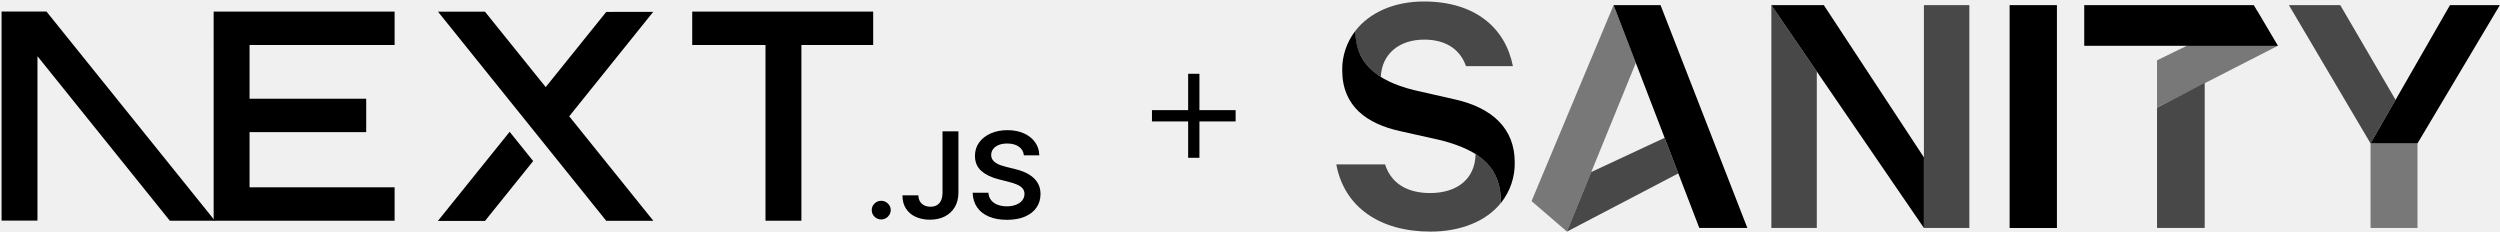
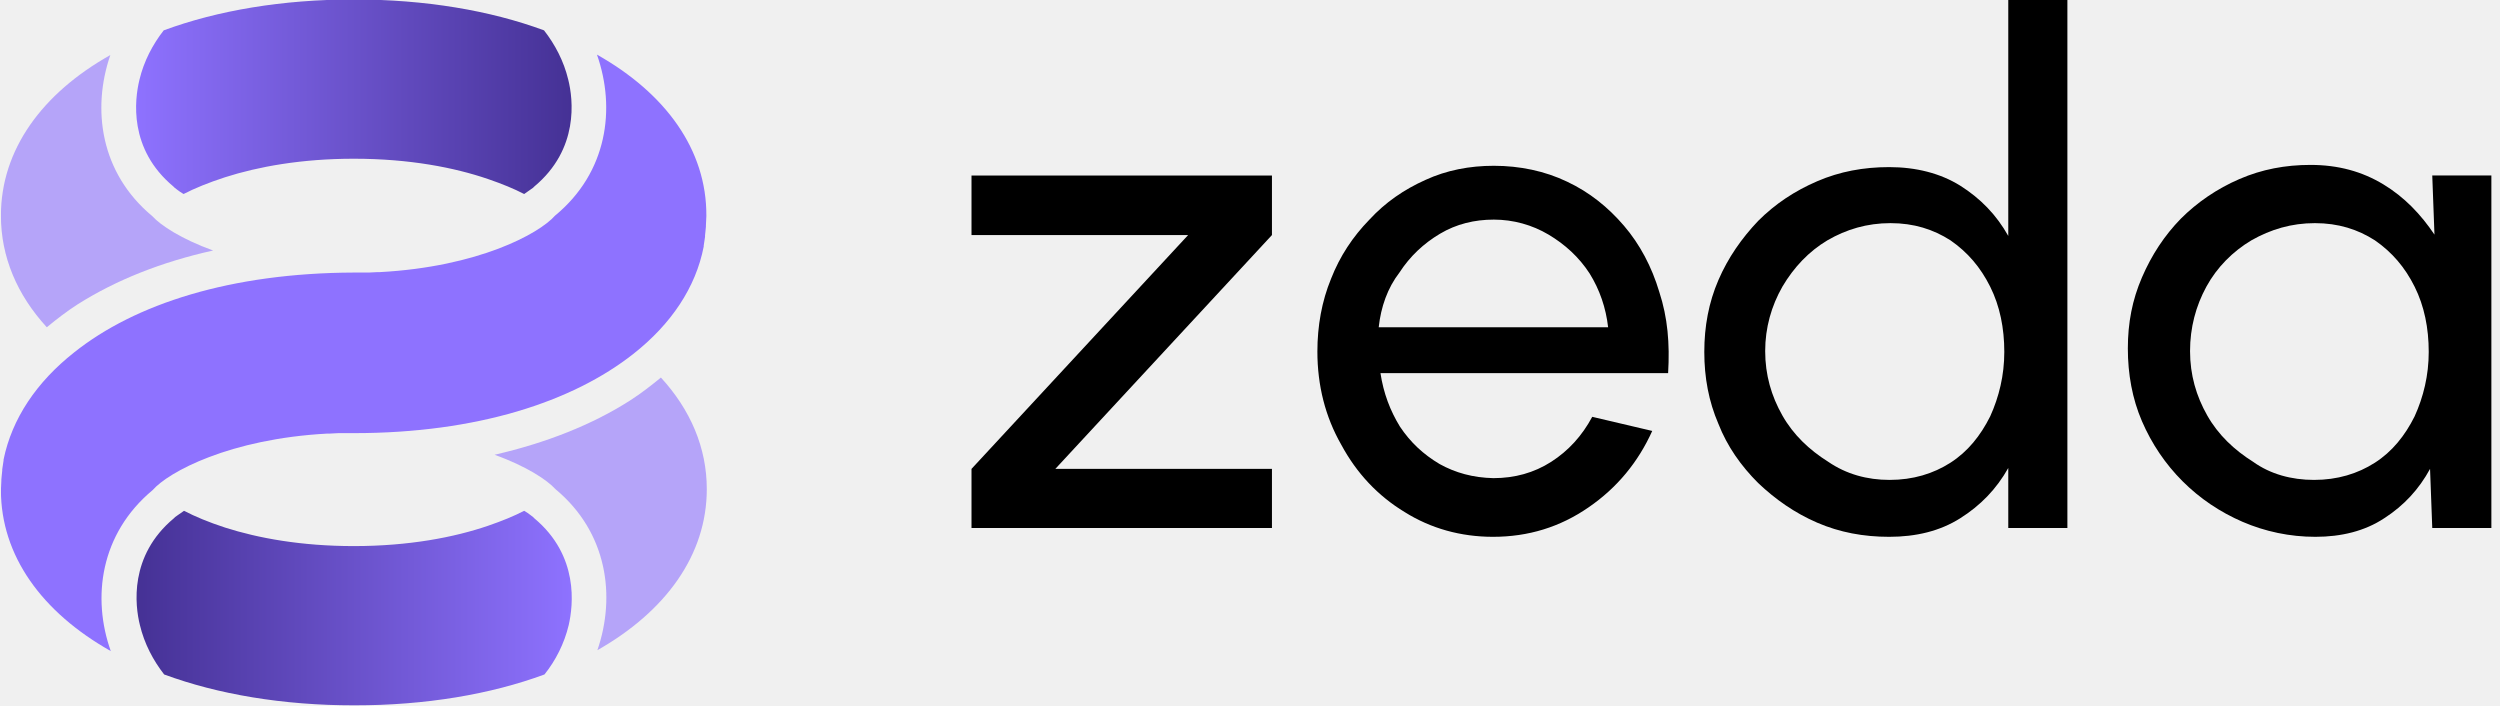
- <svg xmlns="http://www.w3.org/2000/svg" width="1521" height="141" viewBox="0 0 1521 141">
-   <path id="path1" fill="#000000" fill-rule="evenodd" stroke="none" d="M 729.734 67.013 L 729.734 44.894 L 722.866 44.894 L 722.866 67.013 L 700.848 67.013 L 700.848 73.881 L 722.866 73.881 L 722.866 96 L 729.734 96 L 729.734 73.881 L 751.752 73.881 L 751.752 67.013 Z" />
-   <g id="next">
-     <path id="Path" fill="#000000" stroke="none" d="M 421.149 7.053 L 531.248 7.053 L 531.248 27.374 L 487.572 27.374 L 487.572 134.282 L 465.733 134.282 L 465.733 27.374 L 421.149 27.374 L 421.149 7.053 Z" />
-     <path id="path2" fill="#000000" stroke="none" d="M 240.078 7.053 L 240.078 27.374 L 151.826 27.374 L 151.826 60.065 L 222.798 60.065 L 222.798 80.387 L 151.826 80.387 L 151.826 113.961 L 240.078 113.961 L 240.078 134.282 L 129.988 134.282 L 129.988 27.374 L 129.979 27.374 L 129.979 7.053 L 240.078 7.053 Z" />
-     <path id="path3" fill="#000000" stroke="none" d="M 295.053 7.106 L 266.475 7.106 L 368.838 134.336 L 397.5 134.336 L 346.312 70.765 L 397.418 7.203 L 368.838 7.247 L 332.003 52.994 L 295.053 7.106 Z" />
-     <path id="path4" fill="#000000" stroke="none" d="M 324.38 97.987 L 310.068 80.192 L 266.393 134.433 L 295.053 134.433 L 324.38 97.987 Z" />
-     <path id="path5" fill="#000000" fill-rule="evenodd" stroke="none" d="M 130.754 134.282 L 28.253 7 L 0.956 7 L 0.956 134.229 L 22.793 134.229 L 22.793 34.195 L 103.32 134.282 L 130.754 134.282 Z" />
-     <path id="path6" fill="#000000" stroke="none" d="M 536.157 133.505 C 534.557 133.505 533.197 132.951 532.058 131.843 C 530.919 130.735 530.356 129.394 530.37 127.804 C 530.356 126.259 530.919 124.932 532.058 123.824 C 533.197 122.716 534.557 122.162 536.157 122.162 C 537.695 122.162 539.041 122.716 540.18 123.824 C 541.335 124.932 541.911 126.259 541.927 127.804 C 541.911 128.854 541.645 129.816 541.112 130.677 C 540.565 131.552 539.871 132.237 538.996 132.733 C 538.138 133.243 537.191 133.505 536.157 133.505 Z" />
-     <path id="path7" fill="#000000" stroke="none" d="M 573.429 79.907 L 583.106 79.907 L 583.106 117.19 C 583.092 120.616 582.35 123.547 580.902 126.011 C 579.437 128.475 577.409 130.356 574.806 131.683 C 572.216 132.995 569.182 133.666 565.735 133.666 C 562.583 133.666 559.757 133.097 557.242 131.989 C 554.726 130.881 552.729 129.219 551.264 127.032 C 549.784 124.844 549.058 122.118 549.058 118.852 L 558.751 118.852 C 558.766 120.281 559.092 121.52 559.712 122.555 C 560.333 123.591 561.192 124.378 562.287 124.932 C 563.396 125.486 564.67 125.763 566.104 125.763 C 567.658 125.763 568.99 125.442 570.07 124.786 C 571.149 124.144 571.979 123.182 572.556 121.899 C 573.118 120.631 573.415 119.056 573.429 117.19 L 573.429 79.907 Z" />
-     <path id="path8" fill="#000000" stroke="none" d="M 622.923 94.488 C 622.687 92.228 621.651 90.464 619.846 89.21 C 618.025 87.941 615.673 87.314 612.787 87.314 C 610.761 87.314 609.015 87.62 607.565 88.218 C 606.115 88.831 604.99 89.647 604.22 90.682 C 603.452 91.718 603.067 92.899 603.036 94.226 C 603.036 95.334 603.302 96.296 603.821 97.098 C 604.339 97.914 605.034 98.6 605.937 99.154 C 606.824 99.722 607.815 100.189 608.897 100.568 C 609.991 100.947 611.086 101.268 612.181 101.53 L 617.226 102.77 C 619.254 103.236 621.222 103.863 623.101 104.665 C 624.98 105.452 626.682 106.459 628.175 107.669 C 629.671 108.879 630.854 110.337 631.727 112.043 C 632.6 113.749 633.044 115.746 633.044 118.05 C 633.044 121.156 632.245 123.882 630.631 126.244 C 629.019 128.592 626.696 130.429 623.648 131.756 C 620.614 133.068 616.945 133.739 612.625 133.739 C 608.452 133.739 604.812 133.097 601.75 131.814 C 598.672 130.546 596.274 128.679 594.543 126.23 C 592.812 123.78 591.88 120.791 591.747 117.277 L 601.336 117.277 C 601.469 119.114 602.061 120.645 603.067 121.885 C 604.087 123.109 605.419 124.013 607.047 124.626 C 608.69 125.224 610.523 125.53 612.551 125.53 C 614.667 125.53 616.531 125.209 618.144 124.582 C 619.742 123.955 620.999 123.08 621.903 121.943 C 622.82 120.82 623.279 119.493 623.293 117.977 C 623.279 116.592 622.864 115.44 622.065 114.536 C 621.251 113.632 620.127 112.874 618.691 112.262 C 617.242 111.649 615.554 111.095 613.631 110.614 L 607.506 109.068 C 603.081 107.946 599.574 106.24 597.014 103.951 C 594.44 101.662 593.167 98.629 593.167 94.823 C 593.167 91.703 594.025 88.962 595.758 86.614 C 597.472 84.267 599.826 82.444 602.8 81.147 C 605.789 79.835 609.163 79.193 612.92 79.193 C 616.738 79.193 620.082 79.835 622.968 81.147 C 625.852 82.444 628.118 84.252 629.759 86.556 C 631.402 88.86 632.26 91.499 632.305 94.488 L 622.923 94.488 Z" />
+ <svg xmlns="http://www.w3.org/2000/svg" width="340" height="96" viewBox="0 0 340 96" fill="none">
+   <mask id="mask0_1262_2777" style="mask-type:luminance" maskUnits="userSpaceOnUse" x="0" y="0" width="340" height="96">
+     <path d="M339.125 0H0.125V96H339.125V0Z" fill="white" />
+   </mask>
+   <g mask="url(#mask0_1262_2777)">
+     <path d="M72.666 70.488L72.546 70.368L72.486 70.308C72.366 70.248 72.006 69.888 71.286 69.468C69.906 70.188 68.286 70.848 66.366 71.508C61.806 73.068 55.626 74.268 48.126 74.268C40.986 74.268 35.106 73.188 30.606 71.748C28.386 71.028 26.526 70.248 25.026 69.468C24.306 69.948 23.946 70.248 23.826 70.308L23.706 70.428L23.646 70.488C17.526 75.588 18.366 82.368 19.026 85.008C19.626 87.528 20.826 89.808 22.326 91.728C29.646 94.428 38.466 95.928 48.186 95.928C57.906 95.928 66.726 94.428 74.046 91.728C75.546 89.868 76.746 87.528 77.346 85.008C77.946 82.368 78.786 75.588 72.666 70.488Z" fill="url(#paint0_linear_1262_2777)" />
+     <path opacity="0.6" d="M96.124 66.527C96.124 60.887 93.904 55.727 89.884 51.347C88.564 52.427 87.184 53.507 85.684 54.467C80.524 57.767 74.284 60.227 67.264 61.847C71.584 63.407 74.404 65.267 75.544 66.527C82.624 72.407 83.764 81.107 81.244 88.427C90.544 83.147 96.124 75.467 96.124 66.527Z" fill="#8E72FF" />
+     <path d="M18.965 10.847C18.305 13.547 17.465 20.267 23.585 25.367L23.705 25.487L23.765 25.547C23.885 25.607 24.245 25.967 24.965 26.387C26.465 25.607 28.385 24.827 30.605 24.107C35.105 22.667 40.985 21.587 48.125 21.587C55.685 21.587 61.805 22.787 66.365 24.347C68.285 25.007 69.905 25.667 71.285 26.387C72.005 25.907 72.365 25.607 72.485 25.547L72.605 25.427L72.665 25.367C78.785 20.267 77.945 13.487 77.285 10.847C76.685 8.327 75.485 6.047 73.985 4.127C66.665 1.427 57.845 -0.073 48.125 -0.073C38.405 -0.073 29.585 1.427 22.265 4.127C20.765 6.047 19.565 8.327 18.965 10.847Z" fill="url(#paint1_linear_1262_2777)" />
+     <path d="M81.185 7.427C83.765 14.747 82.625 23.447 75.485 29.327C73.325 31.787 65.045 36.287 51.665 37.007C51.545 37.007 51.485 37.007 51.365 37.007C50.945 37.007 50.585 37.067 50.165 37.067C49.985 37.067 49.865 37.067 49.685 37.067C49.145 37.067 48.605 37.067 48.125 37.067C31.385 37.127 18.365 41.327 10.085 47.927C4.985 51.947 1.625 56.927 0.485 62.507C0.485 62.567 0.485 62.567 0.485 62.627C0.425 63.047 0.365 63.407 0.305 63.827C0.305 63.887 0.305 63.947 0.305 64.007C0.245 64.367 0.245 64.787 0.185 65.207C0.185 65.267 0.185 65.327 0.185 65.387C0.185 65.807 0.125 66.227 0.125 66.647C0.125 75.587 5.705 83.267 15.065 88.547C12.485 81.287 13.625 72.587 20.765 66.647C22.925 64.187 31.205 59.687 44.525 58.967C44.645 58.967 44.765 58.967 44.885 58.967C45.245 58.967 45.605 58.907 46.025 58.907C46.205 58.907 46.385 58.907 46.565 58.907C47.045 58.907 47.465 58.907 47.945 58.907C48.005 58.907 48.065 58.907 48.125 58.907C64.865 58.907 77.885 54.647 86.165 48.107C91.265 44.087 94.625 39.107 95.705 33.527C95.705 33.467 95.705 33.467 95.705 33.407C95.765 32.987 95.825 32.627 95.885 32.207C95.885 32.147 95.885 32.087 95.885 32.027C95.945 31.667 95.945 31.247 96.005 30.827C96.005 30.767 96.005 30.707 96.005 30.647C96.005 30.227 96.065 29.807 96.065 29.387C96.125 20.387 90.545 12.707 81.185 7.427Z" fill="#8E72FF" />
+     <path opacity="0.6" d="M28.985 34.067C24.665 32.507 21.845 30.647 20.705 29.387C13.625 23.507 12.485 14.807 15.005 7.487C5.705 12.707 0.125 20.387 0.125 29.327C0.125 34.967 2.345 40.127 6.365 44.507C7.685 43.427 9.065 42.347 10.565 41.387C15.785 38.087 21.965 35.627 28.985 34.067Z" fill="#8E72FF" />
+     <path d="M172.985 31.968L143.525 63.768H172.985V71.808H132.125V63.768L161.585 31.968H132.125V23.868H172.985V31.968Z" fill="black" />
+     <path d="M203.044 73.007C198.664 73.007 194.584 71.867 191.044 69.647C187.384 67.427 184.504 64.367 182.404 60.467C180.244 56.687 179.164 52.427 179.164 47.807C179.164 44.327 179.764 40.967 181.024 37.907C182.224 34.847 183.964 32.207 186.244 29.867C188.404 27.527 190.924 25.787 193.864 24.467C196.744 23.147 199.864 22.547 203.164 22.547C206.704 22.547 210.124 23.267 213.124 24.707C216.184 26.147 218.704 28.187 220.864 30.707C223.024 33.227 224.644 36.287 225.664 39.707C226.804 43.187 227.104 46.727 226.864 50.747H187.744C188.164 53.507 189.064 55.847 190.384 58.007C191.824 60.167 193.564 61.787 195.784 63.107C197.944 64.307 200.344 64.967 203.104 65.027C205.984 65.027 208.624 64.307 210.964 62.807C213.304 61.307 215.164 59.267 216.544 56.687L224.704 58.607C222.784 62.867 219.904 66.347 216.064 68.987C212.164 71.687 207.844 73.007 203.044 73.007ZM187.504 44.507H218.704C218.404 41.867 217.564 39.407 216.184 37.187C214.744 34.967 212.824 33.227 210.604 31.907C208.384 30.587 205.804 29.867 203.164 29.867C200.524 29.867 198.064 30.467 195.844 31.787C193.624 33.107 191.764 34.847 190.324 37.067C188.704 39.167 187.804 41.747 187.504 44.507Z" fill="black" />
+     <path d="M273.125 -0.073H281.165V71.807H273.125V63.647C271.505 66.527 269.345 68.747 266.585 70.487C263.825 72.227 260.585 73.007 256.925 73.007C253.445 73.007 250.205 72.407 247.145 71.087C244.085 69.767 241.445 67.907 239.105 65.687C236.765 63.347 234.905 60.707 233.705 57.647C232.385 54.587 231.785 51.347 231.785 47.867C231.785 44.387 232.385 41.147 233.705 38.087C235.025 35.027 236.885 32.387 239.105 30.047C241.445 27.707 244.085 25.967 247.145 24.647C250.205 23.327 253.445 22.727 256.925 22.727C260.585 22.727 263.885 23.567 266.585 25.247C269.345 26.987 271.505 29.207 273.125 32.087V-0.073ZM256.985 65.267C260.165 65.267 262.925 64.427 265.265 62.927C267.605 61.427 269.345 59.267 270.665 56.627C271.865 53.987 272.585 51.047 272.585 47.867C272.585 44.627 271.985 41.627 270.665 38.987C269.345 36.347 267.605 34.307 265.265 32.687C262.925 31.187 260.285 30.347 257.105 30.347C253.925 30.347 251.105 31.187 248.525 32.687C246.005 34.187 243.965 36.347 242.405 38.987C240.905 41.627 240.065 44.567 240.065 47.747C240.065 50.987 240.905 53.867 242.405 56.507C243.905 59.147 246.065 61.187 248.645 62.807C251.105 64.487 253.925 65.267 256.985 65.267Z" fill="black" />
+     <path d="M330.787 23.867H338.827V71.807H330.787L330.487 63.767C328.987 66.527 326.947 68.747 324.247 70.487C321.607 72.227 318.427 73.007 314.887 73.007C311.407 73.007 308.047 72.287 304.987 70.967C301.927 69.647 299.167 67.787 296.827 65.447C294.487 63.107 292.627 60.347 291.307 57.287C289.987 54.227 289.387 50.867 289.387 47.387C289.387 43.907 289.987 40.787 291.307 37.727C292.627 34.667 294.367 32.027 296.587 29.747C298.807 27.527 301.507 25.667 304.567 24.347C307.627 23.027 310.807 22.427 314.227 22.427C318.007 22.427 321.247 23.327 324.127 25.067C327.007 26.807 329.227 29.147 331.087 31.907L330.787 23.867ZM314.707 65.267C317.887 65.267 320.647 64.427 322.987 62.927C325.327 61.427 327.067 59.267 328.387 56.627C329.587 53.987 330.307 51.047 330.307 47.867C330.307 44.627 329.707 41.627 328.387 38.987C327.067 36.347 325.327 34.307 322.987 32.687C320.647 31.187 318.007 30.347 314.827 30.347C311.647 30.347 308.827 31.187 306.187 32.687C303.667 34.187 301.507 36.347 300.067 38.987C298.627 41.627 297.847 44.567 297.847 47.747C297.847 50.987 298.687 53.867 300.187 56.507C301.687 59.147 303.847 61.187 306.427 62.807C308.767 64.487 311.647 65.267 314.707 65.267Z" fill="black" />
  </g>
-   <g id="sanity">
-     <path id="path9" fill="#000000" stroke="none" opacity="0.7" d="M 1341.334 50.482 L 1341.334 138.687 L 1312.343 138.687 L 1312.343 65.541 L 1341.334 50.482 Z" />
-     <path id="path10" fill="#000000" stroke="none" opacity="0.7" d="M 953.346 140.905 L 1021.095 105.482 L 1012.743 83.848 L 968.14 104.648 L 953.346 140.905 Z" />
-     <path id="path11" fill="#000000" stroke="none" opacity="0.5" d="M 1312.343 65.466 L 1385.843 27.853 L 1373.424 6.851 L 1312.343 36.701 L 1312.343 65.466 Z" />
-     <path id="path12" fill="#000000" stroke="none" opacity="0.7" d="M 1105.342 43.497 L 1105.342 138.687 L 1077.696 138.687 L 1077.696 3.123 L 1105.342 43.497 Z" />
-     <path id="path13" fill="#000000" stroke="none" opacity="0.5" d="M 995.237 38.235 L 953.346 140.905 L 931.801 122.358 L 981.714 3.123 L 995.237 38.235 Z" />
-     <path id="path14" fill="#000000" stroke="none" d="M 981.714 3.123 L 1010.272 3.123 L 1063.092 138.687 L 1033.86 138.687 L 981.714 3.123 Z" />
-     <path id="path15" fill="#000000" stroke="none" d="M 1109.618 3.123 L 1170.508 95.74 L 1170.508 138.687 L 1077.696 3.123 L 1109.618 3.123 Z" />
-     <path id="path16" fill="#000000" stroke="none" d="M 1251.429 3.123 L 1222.653 3.123 L 1222.653 138.71 L 1251.429 138.71 L 1251.429 3.123 Z" />
-     <path id="path17" fill="#000000" stroke="none" d="M 1312.343 27.852 L 1268.051 27.852 L 1268.051 3.123 L 1371.215 3.123 L 1385.843 27.852 L 1341.334 27.852 L 1312.343 27.852 Z" />
-     <path id="path18" fill="#000000" stroke="none" opacity="0.5" d="M 1470.799 87.246 L 1470.799 138.687 L 1442.24 138.687 L 1442.24 87.246" />
-     <path id="path19" fill="#000000" stroke="none" d="M 1442.24 87.245 L 1490.566 3.123 L 1520.905 3.123 L 1470.799 87.245 L 1442.24 87.245 Z" />
-     <path id="path20" fill="#000000" stroke="none" opacity="0.7" d="M 1442.24 87.245 L 1392.568 3.123 L 1423.817 3.123 L 1457.469 60.77 L 1442.24 87.245 Z" />
-     <path id="path21" fill="#000000" stroke="none" d="M 824.602 18.768 C 824.602 37.645 836.467 48.878 860.223 54.8 L 885.395 60.534 C 907.877 65.607 921.569 78.208 921.569 98.738 C 921.744 107.681 918.784 116.412 913.186 123.467 C 913.186 102.985 902.401 91.918 876.388 85.264 L 851.672 79.742 C 831.88 75.306 816.603 64.947 816.603 42.648 C 816.499 34.037 819.313 25.636 824.602 18.768" />
-     <path id="path22" fill="#000000" stroke="none" opacity="0.7" d="M 1170.508 88.78 L 1170.508 3.123 L 1198.154 3.123 L 1198.154 138.687 L 1170.508 138.687 L 1170.508 88.78 Z" />
-     <path id="path23" fill="#000000" stroke="none" opacity="0.7" d="M 897.717 93.711 C 908.454 100.46 913.161 109.898 913.161 123.443 C 904.275 134.628 888.662 140.905 870.311 140.905 C 839.422 140.905 817.804 125.968 813 100.011 L 842.664 100.011 C 846.483 111.928 856.596 117.449 870.094 117.449 C 886.572 117.449 897.525 108.813 897.741 93.664" />
-     <path id="path24" fill="#000000" stroke="none" opacity="0.7" d="M 840.021 46.754 C 835.119 43.891 831.096 39.778 828.381 34.851 C 825.666 29.923 824.36 24.366 824.601 18.768 C 833.176 7.677 848.092 0.905 866.275 0.905 C 897.74 0.905 915.947 17.234 920.439 40.217 L 891.904 40.217 C 888.757 31.156 880.879 24.101 866.515 24.101 C 851.167 24.101 840.694 32.879 840.094 46.754" />
-   </g>
+   <defs>
+     <linearGradient id="paint0_linear_1262_2777" x1="18.57" y1="82.698" x2="77.76" y2="82.698" gradientUnits="userSpaceOnUse">
+       <stop stop-color="#453195" />
+       <stop offset="1" stop-color="#8E72FF" />
+     </linearGradient>
+     <linearGradient id="paint1_linear_1262_2777" x1="77.741" y1="13.157" x2="18.51" y2="13.157" gradientUnits="userSpaceOnUse">
+       <stop stop-color="#453195" />
+       <stop offset="1" stop-color="#8E72FF" />
+     </linearGradient>
+   </defs>
</svg>
